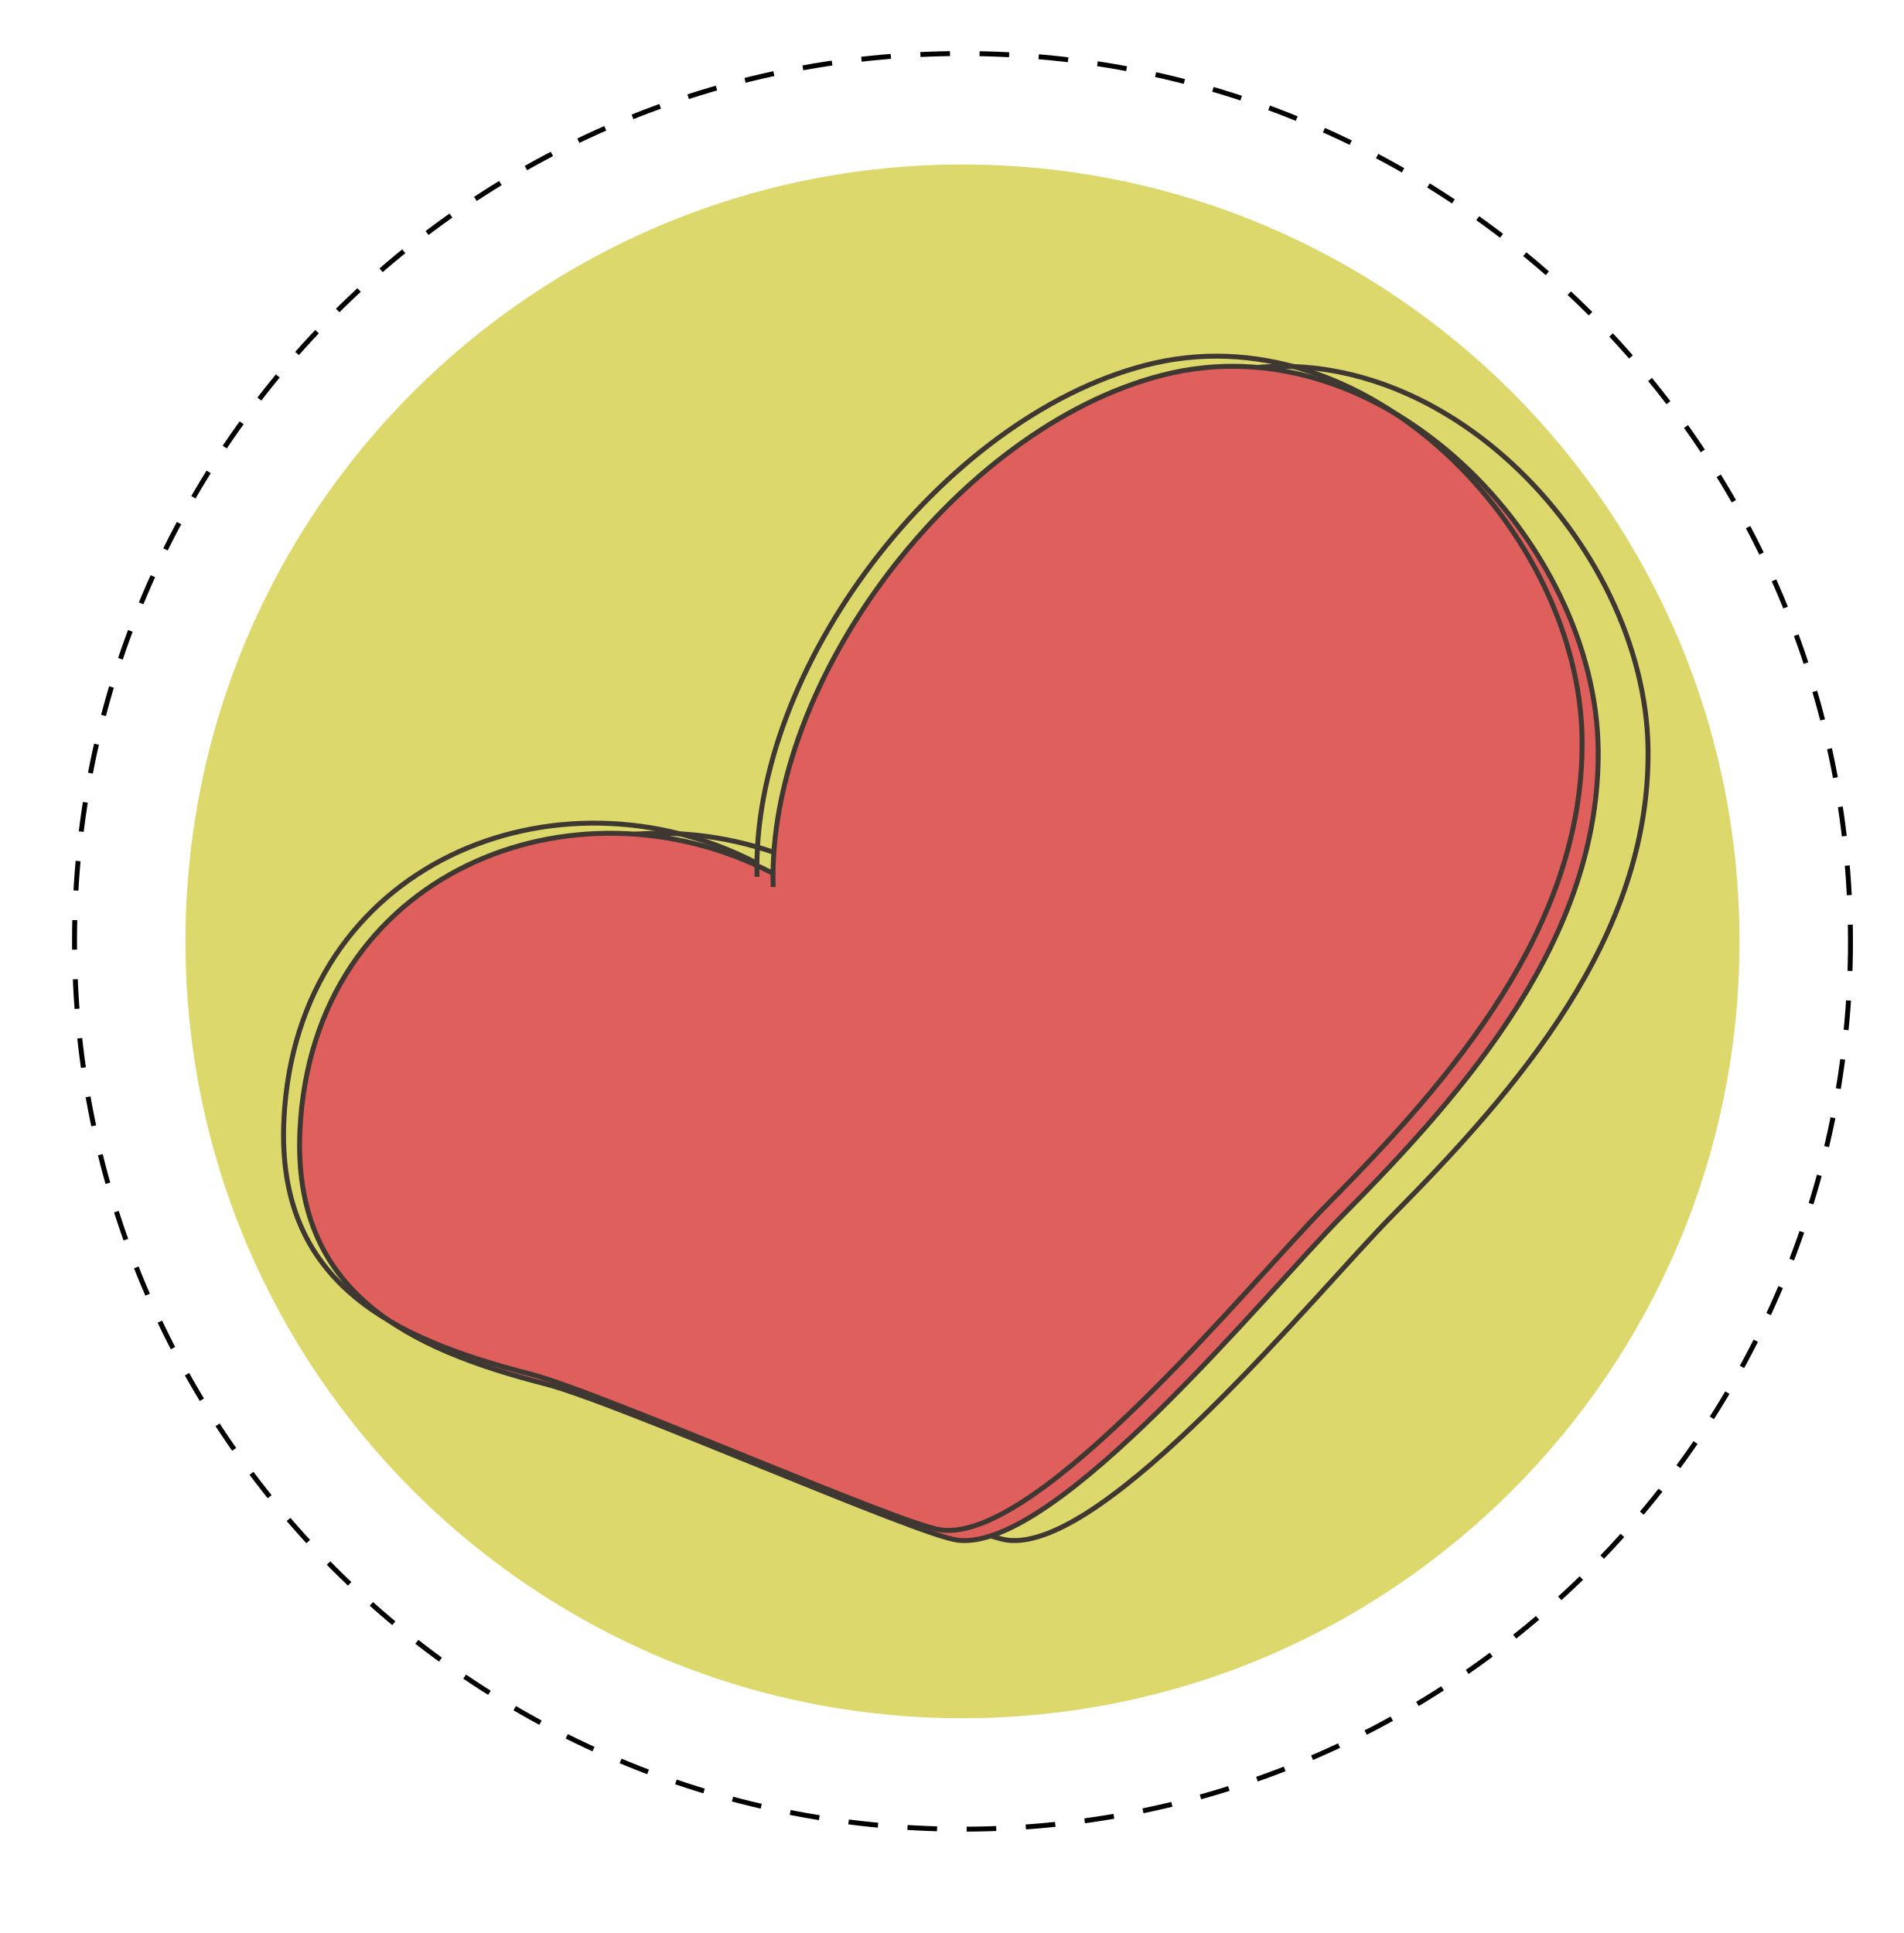
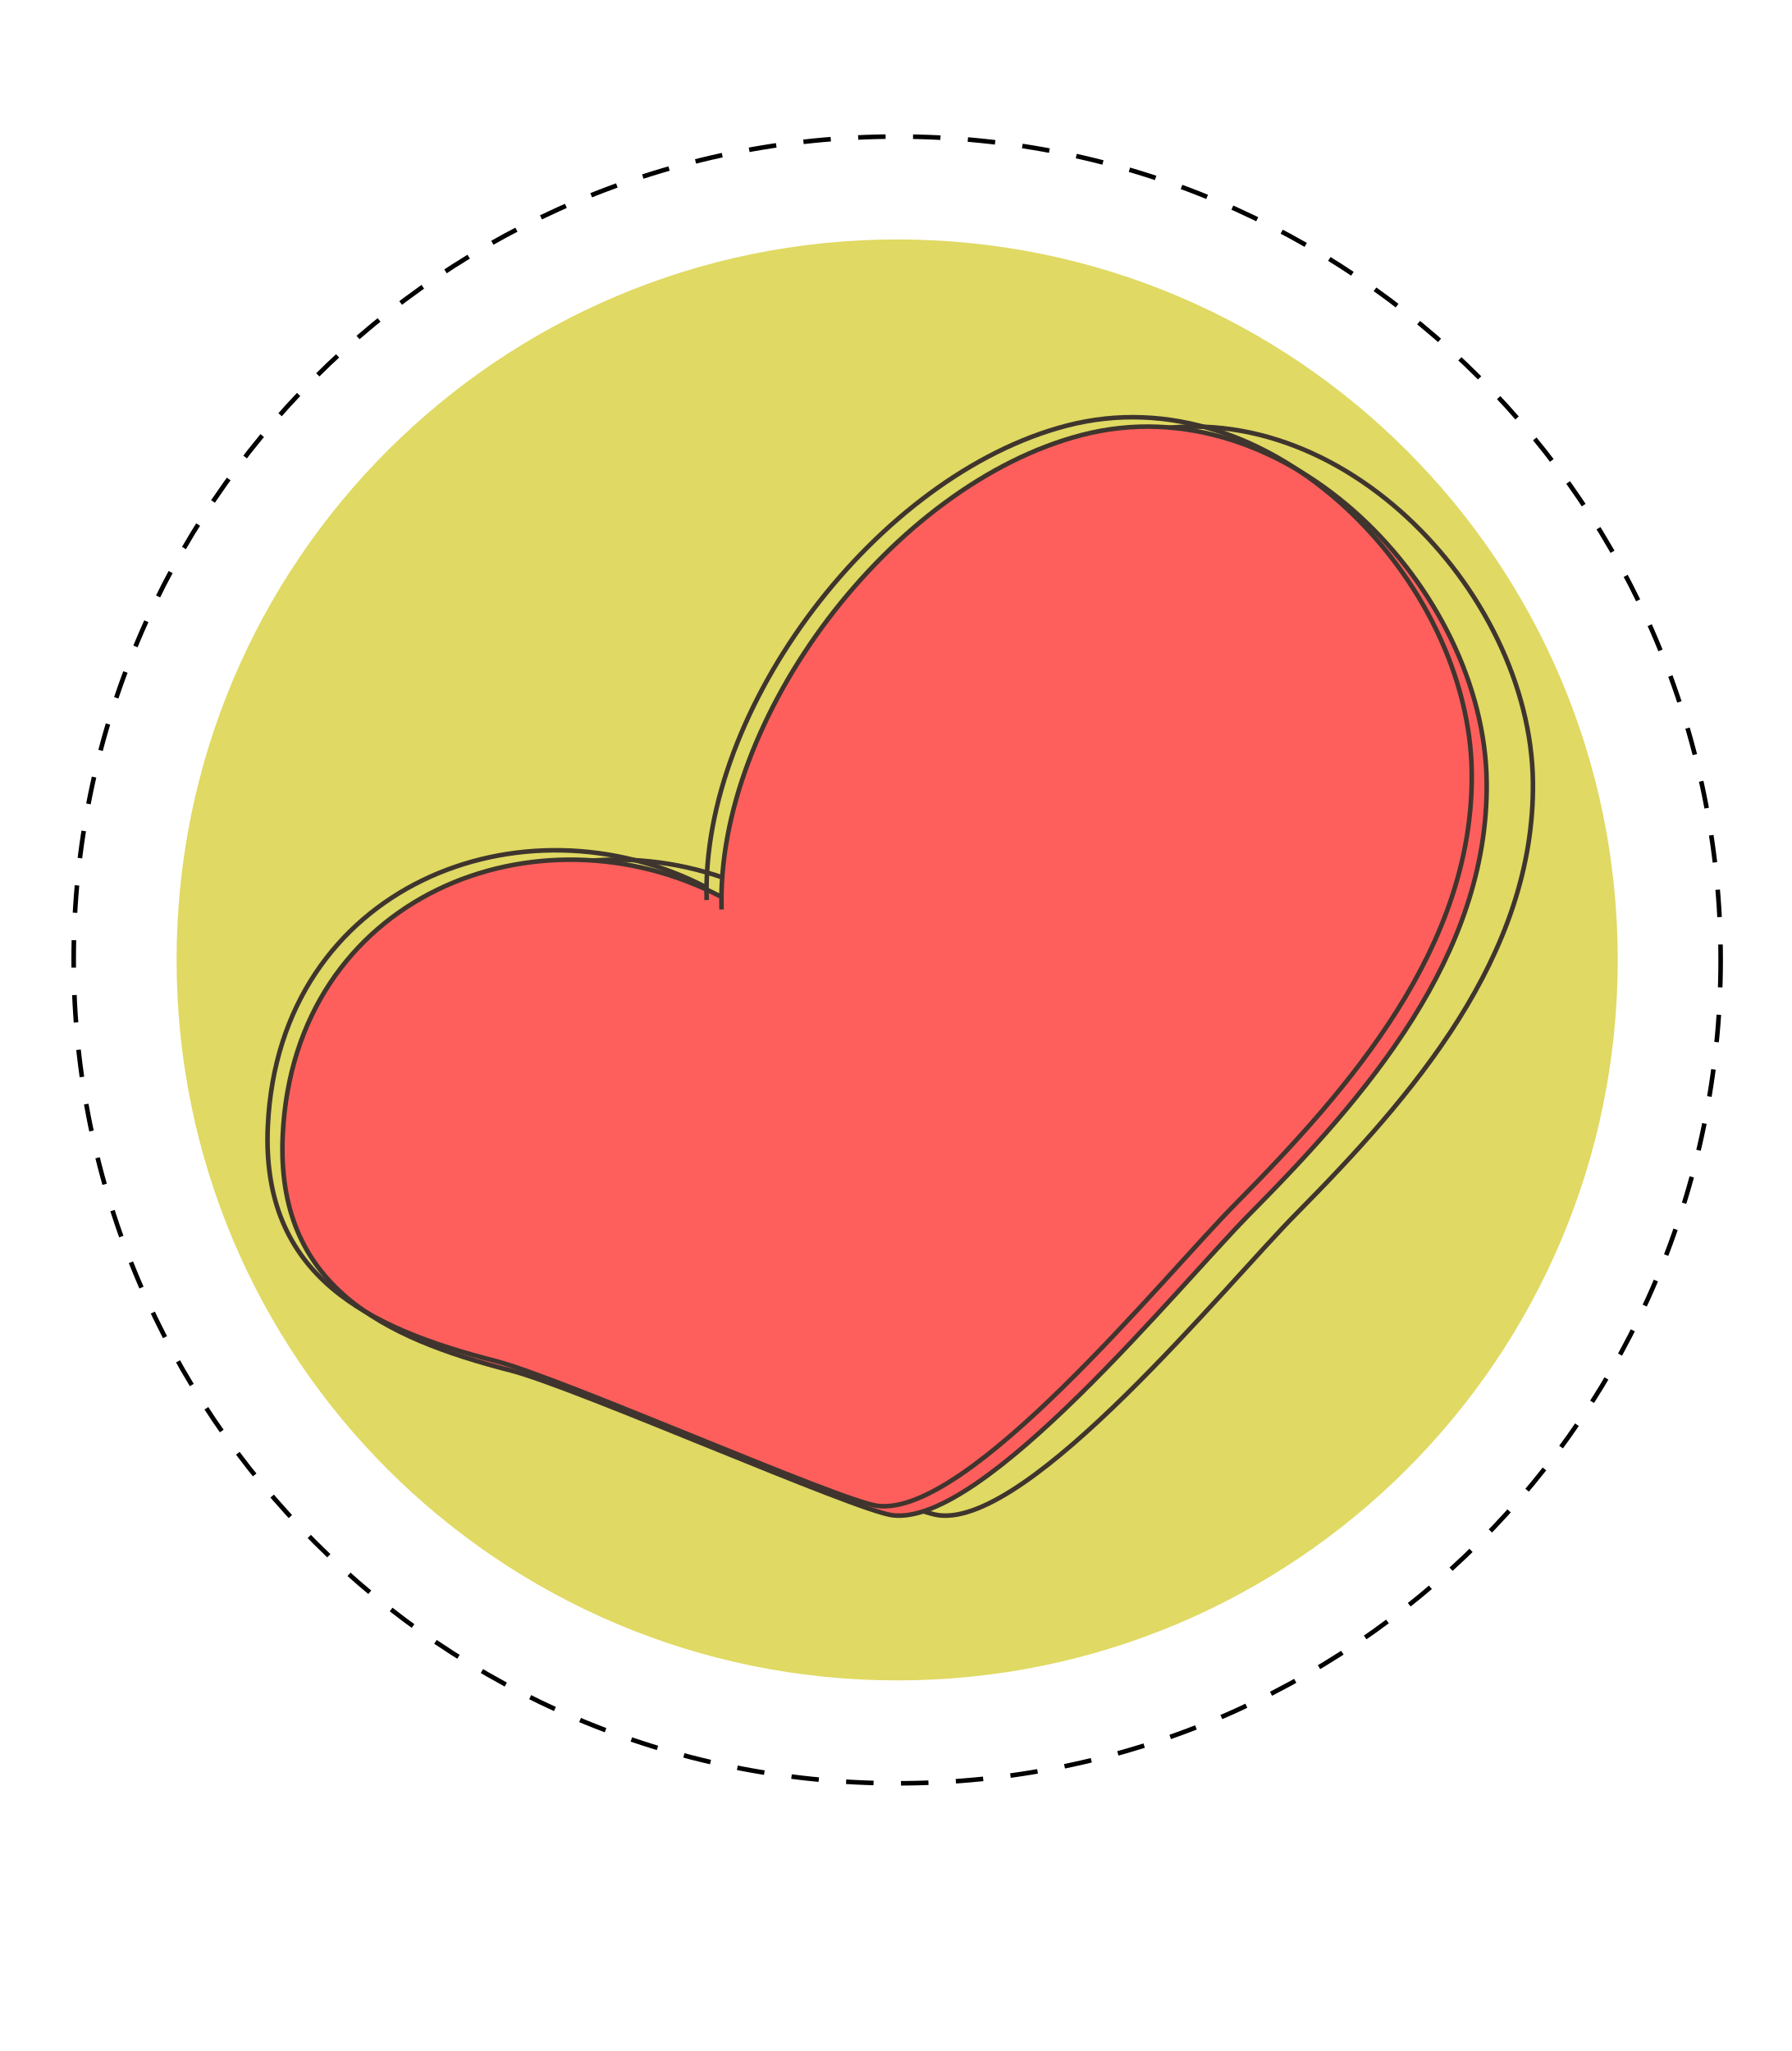
- <svg xmlns="http://www.w3.org/2000/svg" version="1.1" id="Capa_1" x="0px" y="0px" width="386px" height="392px" viewBox="0 0 386 392" enable-background="new 0 0 386 392" xml:space="preserve">
-   <path fill="none" stroke="#000000" stroke-miterlimit="10" stroke-dasharray="6" d="M375.19,190.902  c0,99.433-80.606,180.04-180.039,180.04c-99.436,0-180.043-80.607-180.043-180.04c0-99.434,80.607-180.044,180.043-180.044  C294.584,10.858,375.19,91.469,375.19,190.902z" />
-   <path fill="#DDD86B" d="M352.691,190.902c0,87.007-70.533,157.541-157.54,157.541c-87.01,0-157.544-70.534-157.544-157.541  c0-87.008,70.534-157.545,157.544-157.545C282.158,33.357,352.691,103.895,352.691,190.902z" />
+ <svg xmlns="http://www.w3.org/2000/svg" version="1.1" id="Capa_1" x="0px" y="0px" width="391.621px" height="448.478px" viewBox="0 0 391.621 448.478" style="enable-background:new 0 0 391.621 448.478;" xml:space="preserve">
+   <style type="text/css">
+ 
+ 	.st0{fill:#E0D963;}
+ 	.st1{fill:#FF5F5C;stroke:#3F352E;stroke-miterlimit:10;}
+ 	.st2{fill:none;stroke:#000000;stroke-miterlimit:10;stroke-dasharray:6;}
+ 	.st3{fill:none;stroke:#3F352E;stroke-miterlimit:10;}
+ 
+ </style>
+   <path class="st2" d="M376.191,209.902c0,99.433-80.607,180.04-180.039,180.04c-99.436,0-180.043-80.607-180.043-180.04  c0-99.434,80.607-180.044,180.043-180.044C295.584,29.858,376.191,110.469,376.191,209.902z" />
+   <path class="st0" d="M353.691,209.902c0,87.007-70.533,157.541-157.539,157.541c-87.01,0-157.544-70.534-157.544-157.541  c0-87.008,70.534-157.545,157.544-157.545C283.158,52.357,353.691,122.895,353.691,209.902z" />
  <g>
-     <path fill="none" stroke="#3F3832" stroke-miterlimit="10" d="M166.874,177.136c-40.289-21.063-93.474-0.484-95.939,52.077   c-1.552,32.938,21.915,44.291,49.778,51.441c14.404,3.698,75.479,30.711,83.571,31.684c19.918,2.411,62.433-50.07,78.165-65.98   c25.192-25.482,52.133-56.296,51.696-94.37c-0.469-41.912-43.738-87.514-88.564-75.853   c-41.371,10.763-80.004,61.727-78.707,103.739" />
-     <g>
-       <path fill="#DF5F5C" d="M156.759,177.136c-40.287-21.063-93.47-0.484-95.943,52.077c-1.545,32.938,21.915,44.291,49.78,51.441    c14.403,3.698,75.484,30.711,83.574,31.684c19.92,2.411,62.433-50.07,78.156-65.98c25.195-25.482,52.135-56.296,51.707-94.37    c-0.473-41.912-43.741-87.514-88.564-75.853c-41.373,10.763-80.007,61.727-78.71,103.739" />
-       <path fill="none" stroke="#3F3832" stroke-miterlimit="10" d="M156.759,177.136c-40.287-21.063-93.47-0.484-95.943,52.077    c-1.545,32.938,21.915,44.291,49.78,51.441c14.403,3.698,75.484,30.711,83.574,31.684c19.92,2.411,62.433-50.07,78.156-65.98    c25.195-25.482,52.135-56.296,51.707-94.37c-0.473-41.912-43.741-87.514-88.564-75.853    c-41.373,10.763-80.007,61.727-78.71,103.739" />
-     </g>
-     <path fill="none" stroke="#3F3832" stroke-miterlimit="10" d="M153.5,175.078c-40.29-21.063-93.474-0.485-95.94,52.077   c-1.551,32.938,21.915,44.291,49.779,51.44c14.404,3.699,75.479,30.712,83.57,31.685c19.918,2.411,62.433-50.07,78.164-65.981   c25.193-25.48,52.134-56.295,51.697-94.369c-0.469-41.912-43.738-87.513-88.564-75.853c-41.37,10.762-80.004,61.727-78.706,103.739   " />
+     <path class="st3" d="M167.875,196.136c-40.289-21.063-93.474-0.484-95.94,52.077c-1.552,32.938,21.915,44.291,49.778,51.441   c14.404,3.698,75.479,30.711,83.572,31.684c19.918,2.411,62.432-50.07,78.164-65.98c25.193-25.482,52.133-56.296,51.697-94.37   c-0.469-41.912-43.738-87.514-88.564-75.853c-41.371,10.763-80.004,61.727-78.707,103.739" />
+     <path class="st1" d="M157.76,196.136c-40.287-21.063-93.47-0.484-95.944,52.077c-1.545,32.938,21.915,44.291,49.78,51.441   c14.404,3.698,75.484,30.711,83.574,31.684c19.92,2.411,62.434-50.07,78.156-65.98c25.195-25.482,52.135-56.296,51.707-94.37   c-0.473-41.912-43.74-87.514-88.564-75.853c-41.373,10.763-80.006,61.727-78.709,103.739" />
+     <path class="st3" d="M154.5,194.078c-40.289-21.063-93.473-0.485-95.94,52.077c-1.551,32.938,21.915,44.291,49.779,51.44   c14.405,3.699,75.479,30.712,83.571,31.685c19.918,2.411,62.432-50.07,78.164-65.981c25.193-25.48,52.133-56.295,51.697-94.369   c-0.469-41.912-43.738-87.513-88.564-75.853c-41.371,10.762-80.004,61.727-78.707,103.739" />
  </g>
  <g>
</g>
  <g>
</g>
  <g>
</g>
  <g>
</g>
  <g>
</g>
  <g>
</g>
</svg>
